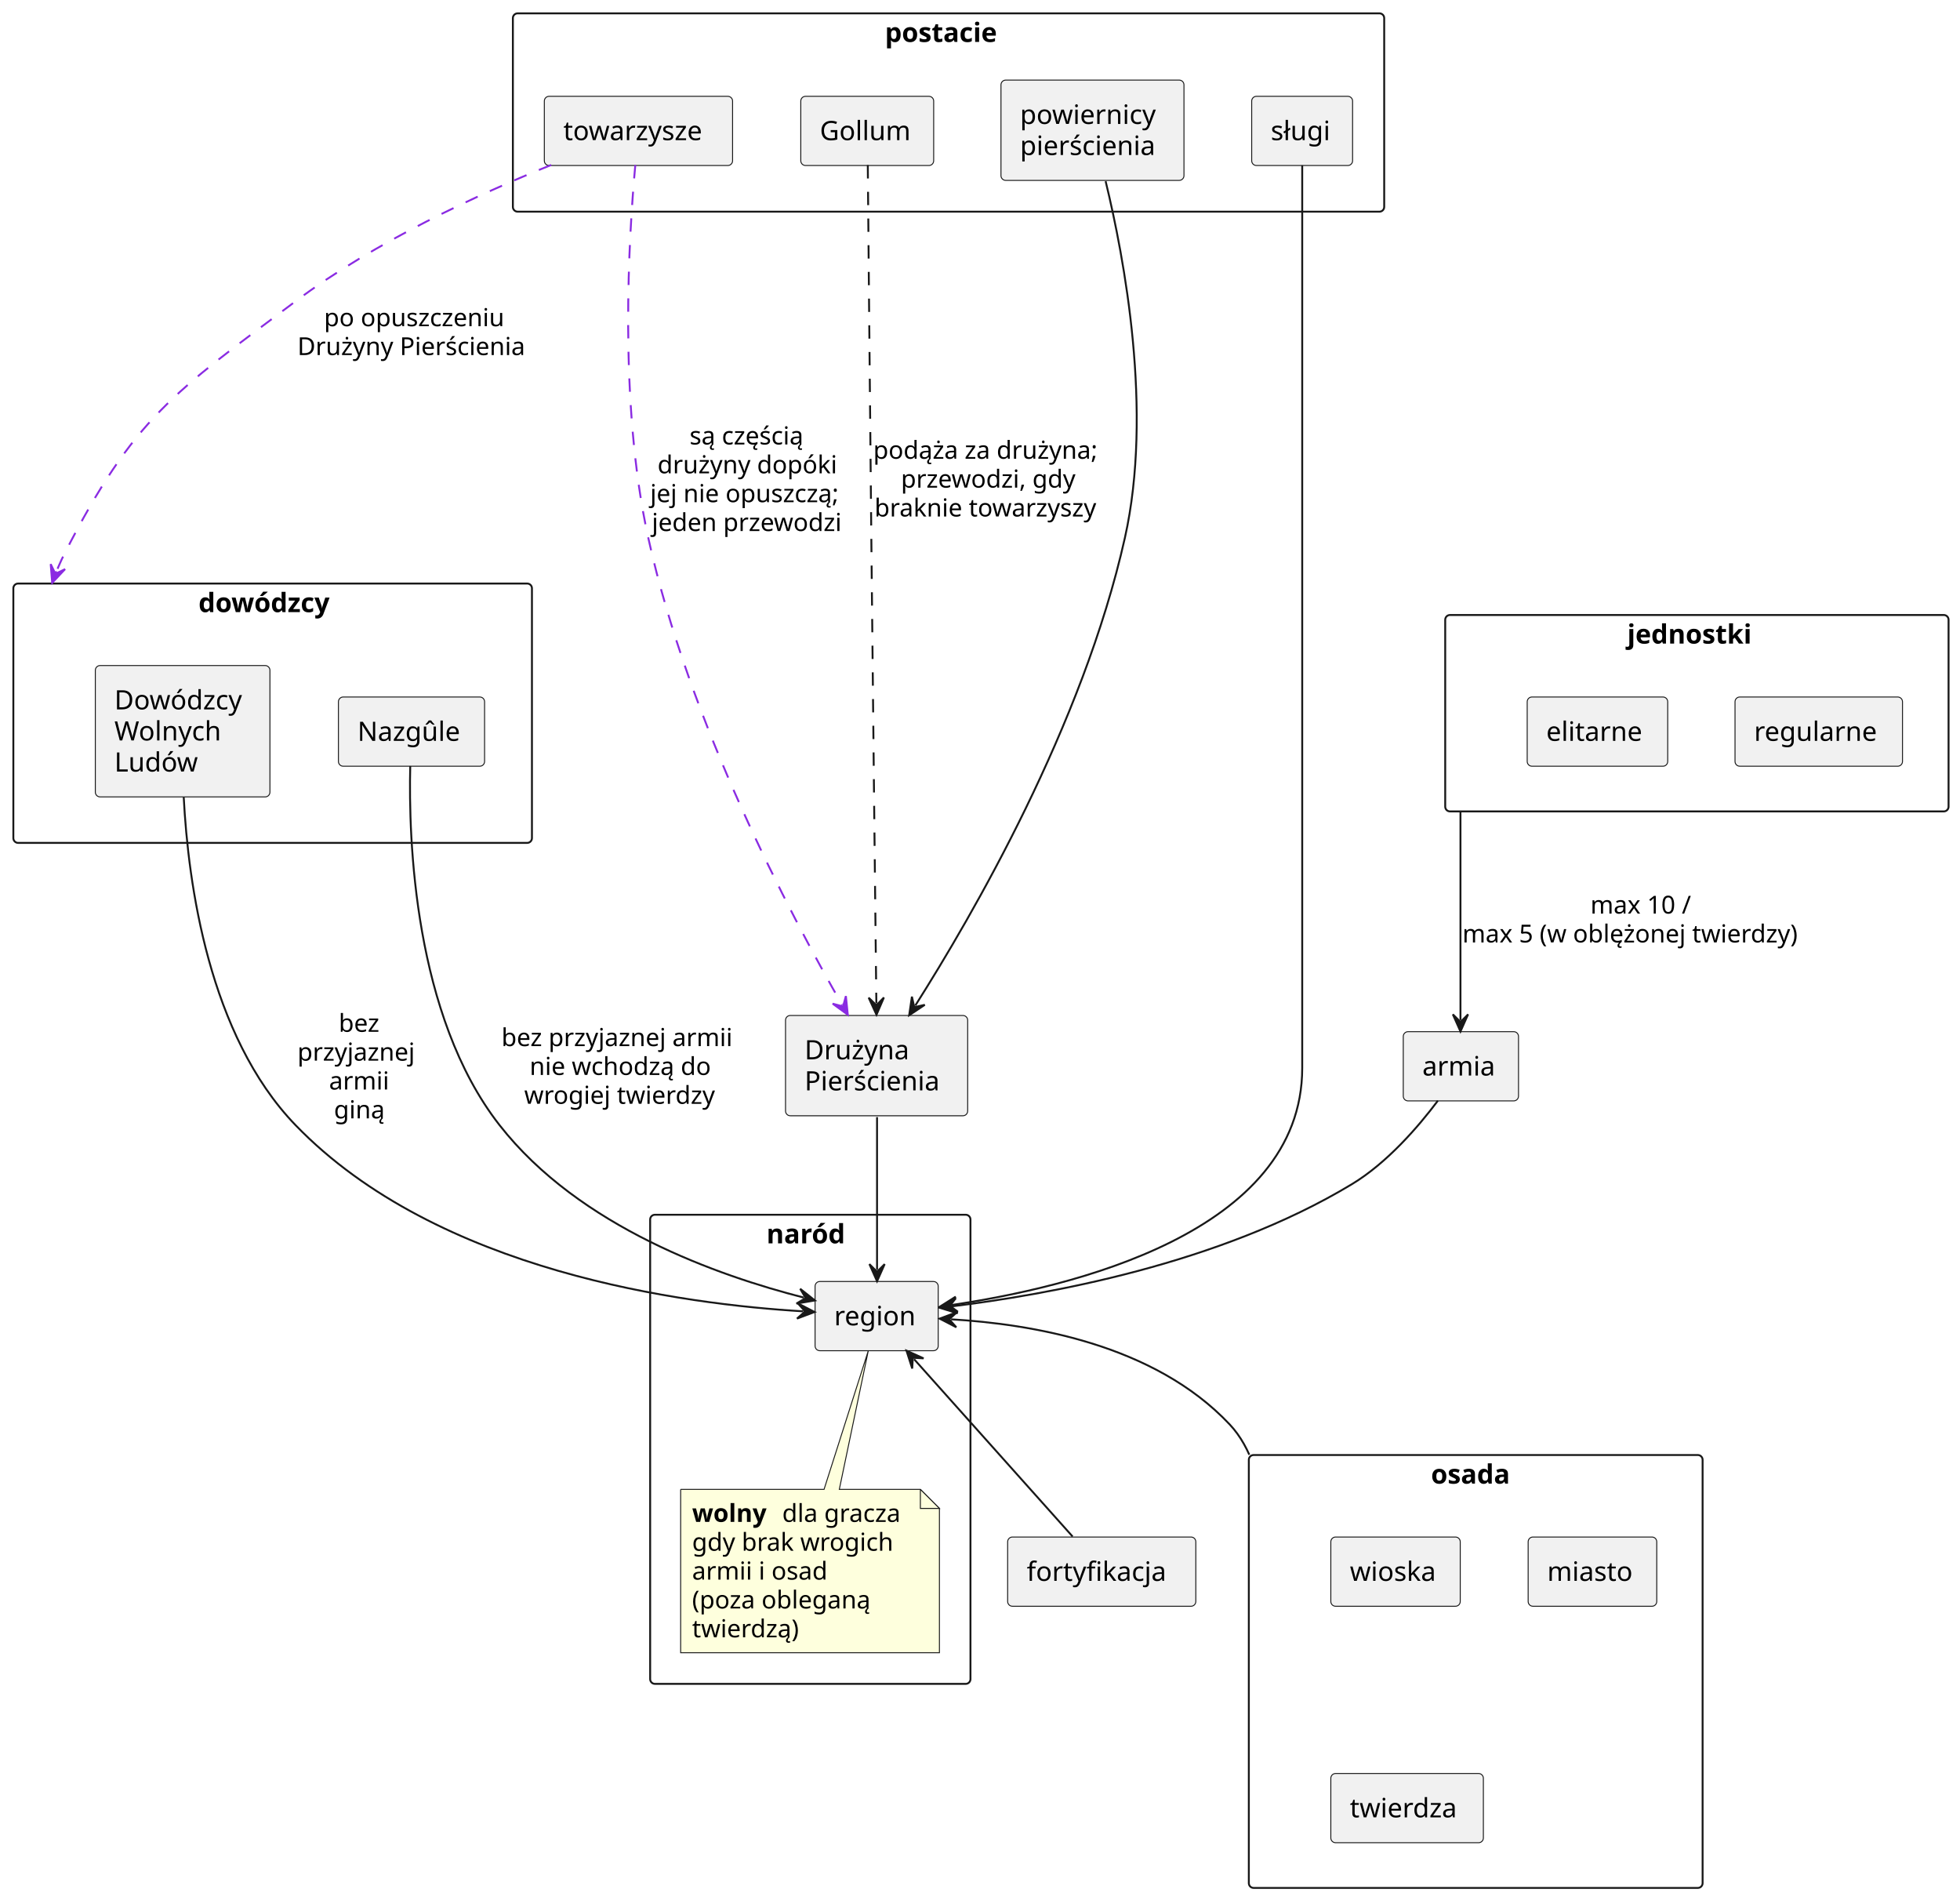
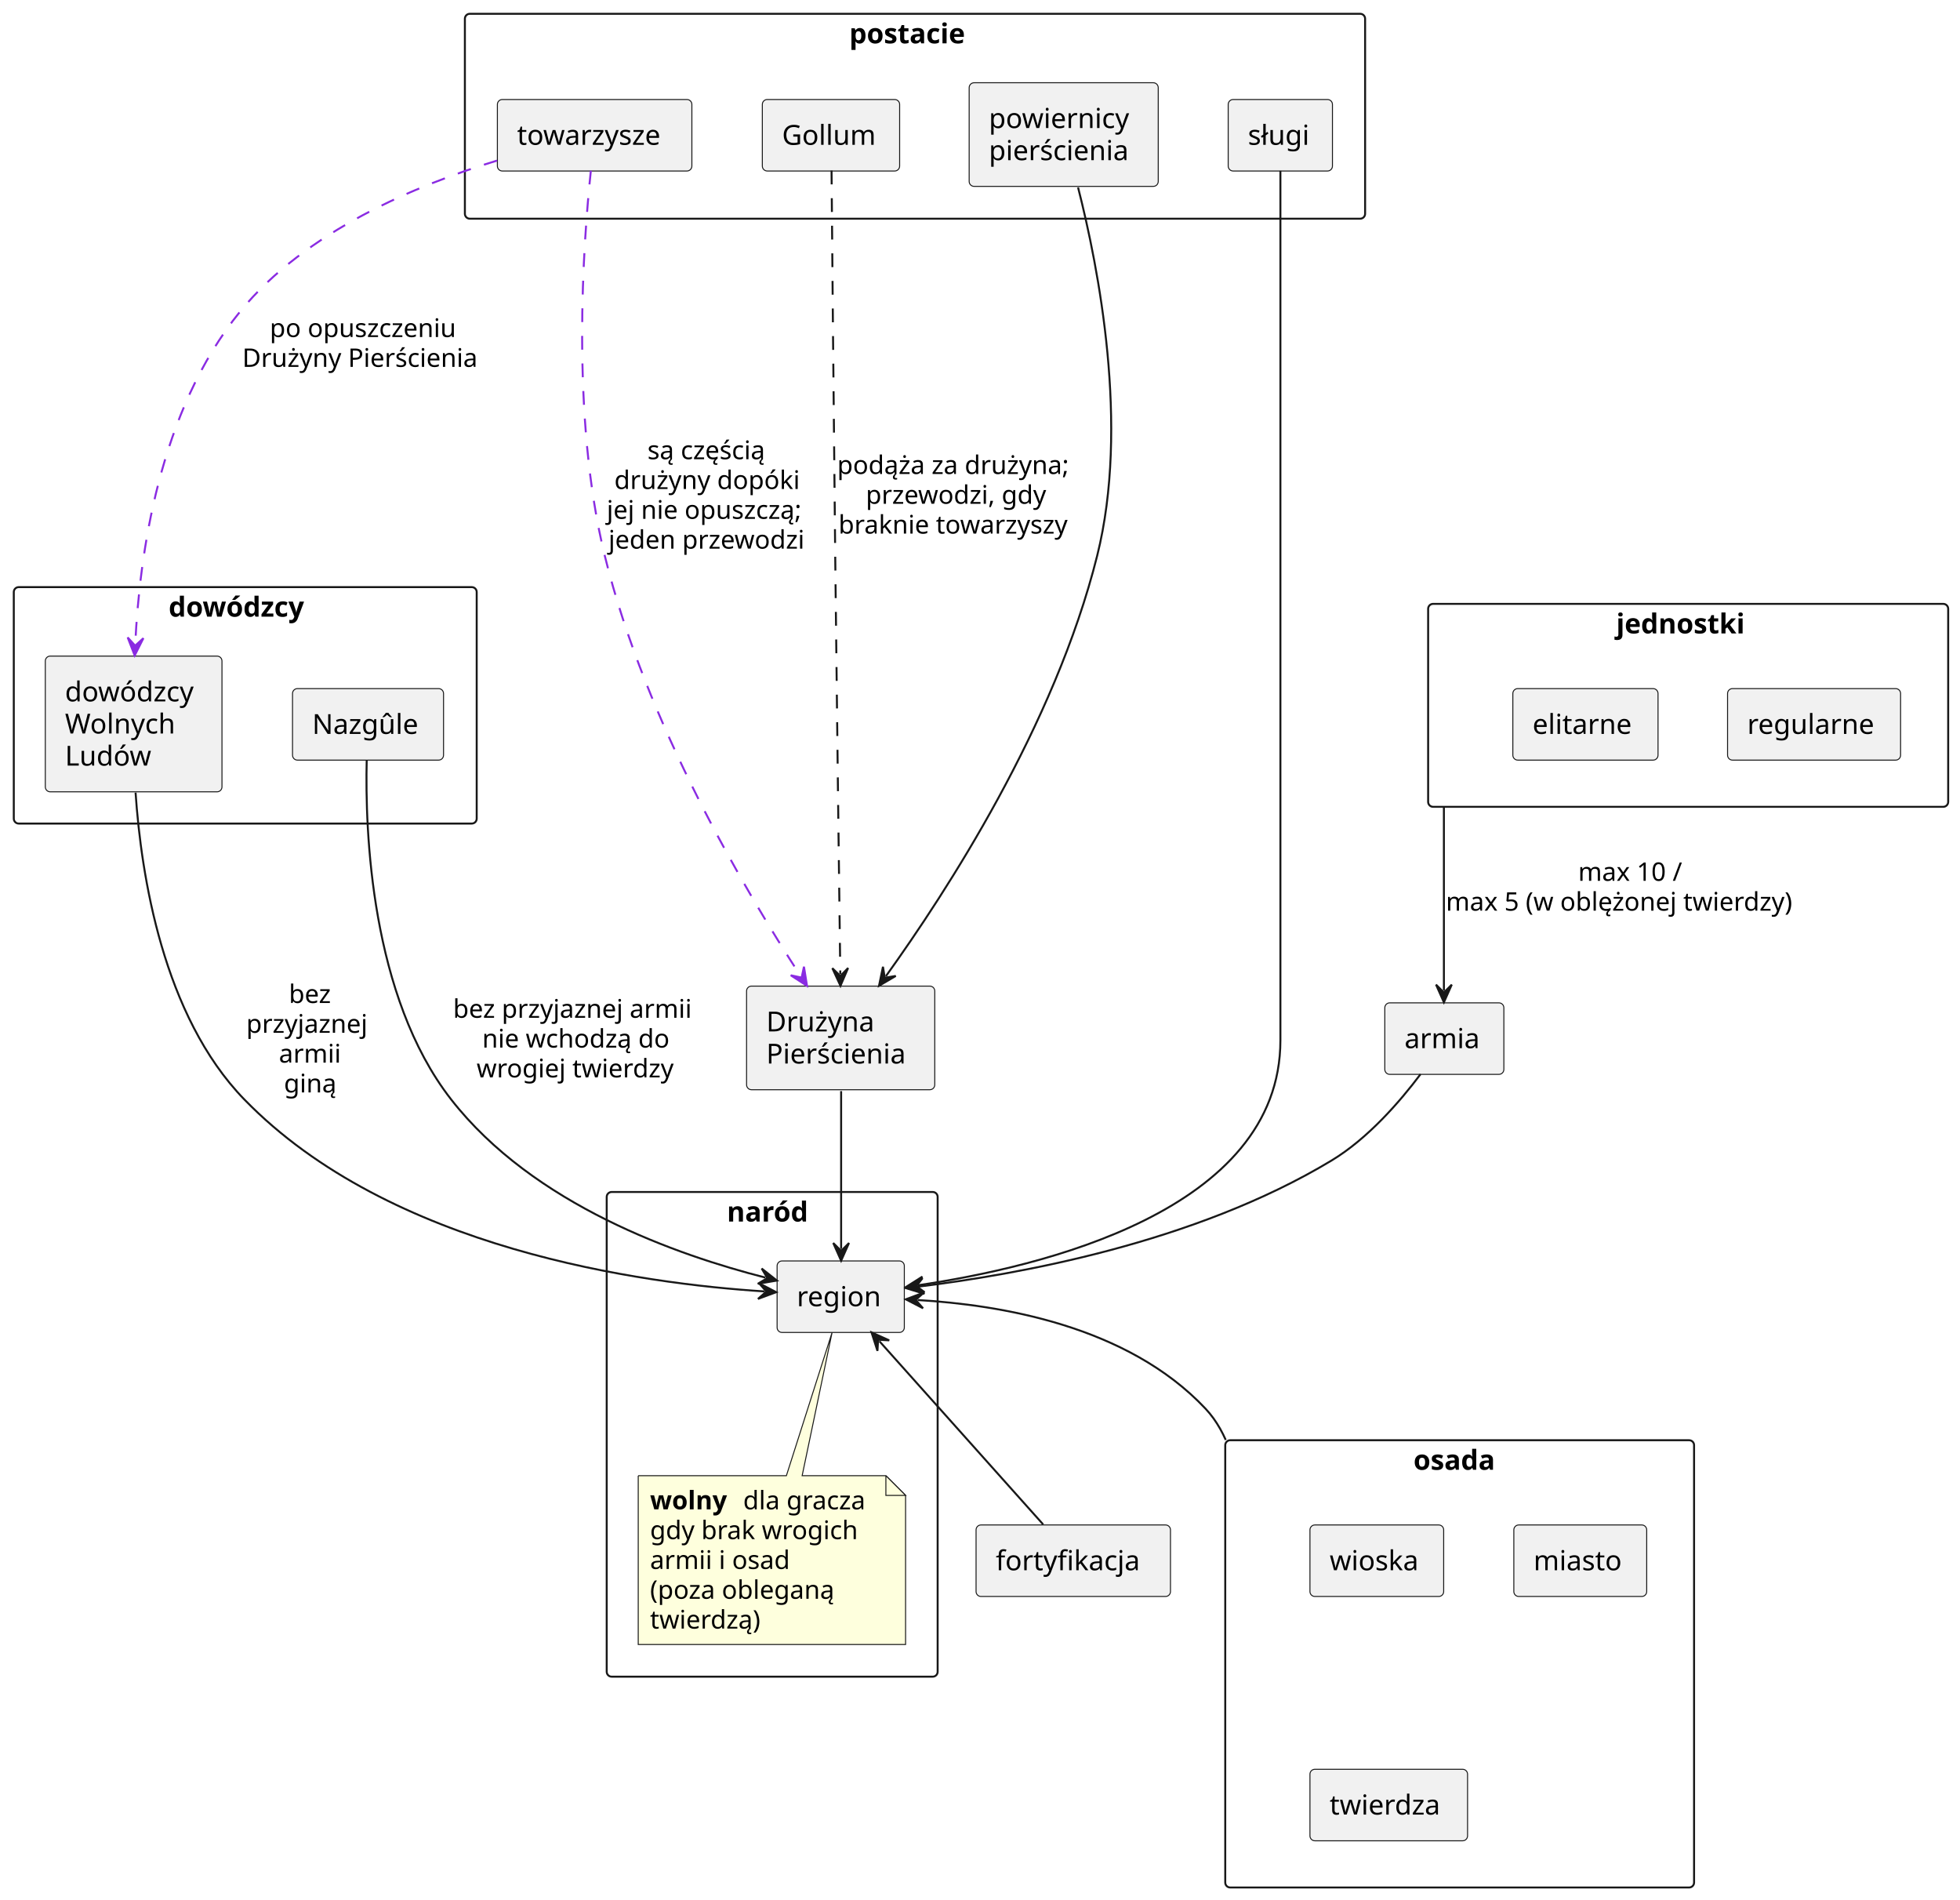
- <svg xmlns="http://www.w3.org/2000/svg" contentStyleType="text/css" height="996px" preserveAspectRatio="none" style="width:1028px;height:996px;background:#FFFFFF;" version="1.1" viewBox="0 0 1028 996" width="1028px" zoomAndPan="magnify">
+ <svg xmlns="http://www.w3.org/2000/svg" contentStyleType="text/css" height="964px" preserveAspectRatio="none" style="width:995px;height:964px;background:#FFFFFF;" version="1.1" viewBox="0 0 995 964" width="995px" zoomAndPan="magnify">
  <defs />
  <g>
    <g id="cluster_postacie">
-       <rect fill="none" height="104" rx="2.5" ry="2.5" style="stroke:#181818;stroke-width:1.0;" width="457" x="269" y="7" />
-       <text fill="#000000" font-family="sans-serif" font-size="14" font-weight="bold" lengthAdjust="spacing" textLength="66.705" x="464.147" y="21.995">postacie</text>
+       <rect fill="none" height="104" rx="2.5" ry="2.5" style="stroke:#181818;stroke-width:1.0;" width="457" x="236" y="7" />
+       <text fill="#000000" font-family="sans-serif" font-size="14" font-weight="bold" lengthAdjust="spacing" textLength="66.705" x="431.147" y="21.995">postacie</text>
    </g>
    <g id="cluster_jednostki">
-       <rect fill="none" height="103" rx="2.5" ry="2.5" style="stroke:#181818;stroke-width:1.0;" width="264" x="758" y="322.5" />
-       <text fill="#000000" font-family="sans-serif" font-size="14" font-weight="bold" lengthAdjust="spacing" textLength="73.035" x="853.482" y="337.495">jednostki</text>
+       <rect fill="none" height="103" rx="2.5" ry="2.5" style="stroke:#181818;stroke-width:1.0;" width="264" x="725" y="306.5" />
+       <text fill="#000000" font-family="sans-serif" font-size="14" font-weight="bold" lengthAdjust="spacing" textLength="73.035" x="820.482" y="321.495">jednostki</text>
    </g>
    <g id="cluster_dowodzcy">
-       <rect fill="none" height="136" rx="2.5" ry="2.5" style="stroke:#181818;stroke-width:1.0;" width="272" x="7" y="306" />
-       <text fill="#000000" font-family="sans-serif" font-size="14" font-weight="bold" lengthAdjust="spacing" textLength="77.786" x="104.107" y="320.995">dowódzcy</text>
+       <rect fill="none" height="120" rx="2.5" ry="2.5" style="stroke:#181818;stroke-width:1.0;" width="235" x="7" y="298" />
+       <text fill="#000000" font-family="sans-serif" font-size="14" font-weight="bold" lengthAdjust="spacing" textLength="77.786" x="85.607" y="312.995">dowódzcy</text>
    </g>
    <g id="cluster_narod">
-       <rect fill="none" height="246" rx="2.5" ry="2.5" style="stroke:#181818;stroke-width:1.0;" width="168" x="341" y="637" />
-       <text fill="#000000" font-family="sans-serif" font-size="14" font-weight="bold" lengthAdjust="spacing" textLength="45.958" x="402.021" y="651.995">naród</text>
+       <rect fill="none" height="246" rx="2.5" ry="2.5" style="stroke:#181818;stroke-width:1.0;" width="168" x="308" y="605" />
+       <text fill="#000000" font-family="sans-serif" font-size="14" font-weight="bold" lengthAdjust="spacing" textLength="45.958" x="369.021" y="619.995">naród</text>
    </g>
    <g id="cluster_osada">
-       <rect fill="none" height="227" rx="2.5" ry="2.5" style="stroke:#181818;stroke-width:1.0;" width="238" x="655" y="763" />
-       <text fill="#000000" font-family="sans-serif" font-size="14" font-weight="bold" lengthAdjust="spacing" textLength="46.867" x="750.566" y="777.995">osada</text>
+       <rect fill="none" height="227" rx="2.5" ry="2.5" style="stroke:#181818;stroke-width:1.0;" width="238" x="622" y="731" />
+       <text fill="#000000" font-family="sans-serif" font-size="14" font-weight="bold" lengthAdjust="spacing" textLength="46.867" x="717.566" y="745.995">osada</text>
    </g>
    <g id="elem_towarzysze">
-       <rect fill="#F1F1F1" height="36.297" rx="2.5" ry="2.5" style="stroke:#181818;stroke-width:0.5;" width="98.73" x="285.5" y="50.5" />
-       <text fill="#000000" font-family="sans-serif" font-size="14" lengthAdjust="spacing" textLength="78.73" x="295.5" y="73.495">towarzysze</text>
+       <rect fill="#F1F1F1" height="36.297" rx="2.5" ry="2.5" style="stroke:#181818;stroke-width:0.5;" width="98.73" x="252.5" y="50.5" />
+       <text fill="#000000" font-family="sans-serif" font-size="14" lengthAdjust="spacing" textLength="78.73" x="262.5" y="73.495">towarzysze</text>
    </g>
    <g id="elem_powiernicy">
-       <rect fill="#F1F1F1" height="52.594" rx="2.5" ry="2.5" style="stroke:#181818;stroke-width:0.5;" width="95.981" x="525" y="42" />
-       <text fill="#000000" font-family="sans-serif" font-size="14" lengthAdjust="spacing" textLength="75.906" x="535" y="64.995">powiernicy</text>
-       <text fill="#000000" font-family="sans-serif" font-size="14" lengthAdjust="spacing" textLength="75.981" x="535" y="81.292">pierścienia</text>
+       <rect fill="#F1F1F1" height="52.594" rx="2.5" ry="2.5" style="stroke:#181818;stroke-width:0.5;" width="95.981" x="492" y="42" />
+       <text fill="#000000" font-family="sans-serif" font-size="14" lengthAdjust="spacing" textLength="75.906" x="502" y="64.995">powiernicy</text>
+       <text fill="#000000" font-family="sans-serif" font-size="14" lengthAdjust="spacing" textLength="75.981" x="502" y="81.292">pierścienia</text>
    </g>
    <g id="elem_Gollum">
-       <rect fill="#F1F1F1" height="36.297" rx="2.5" ry="2.5" style="stroke:#181818;stroke-width:0.5;" width="69.704" x="420" y="50.5" />
-       <text fill="#000000" font-family="sans-serif" font-size="14" lengthAdjust="spacing" textLength="49.704" x="430" y="73.495">Gollum</text>
+       <rect fill="#F1F1F1" height="36.297" rx="2.5" ry="2.5" style="stroke:#181818;stroke-width:0.5;" width="69.704" x="387" y="50.5" />
+       <text fill="#000000" font-family="sans-serif" font-size="14" lengthAdjust="spacing" textLength="49.704" x="397" y="73.495">Gollum</text>
    </g>
    <g id="elem_slugi">
-       <rect fill="#F1F1F1" height="36.297" rx="2.5" ry="2.5" style="stroke:#181818;stroke-width:0.5;" width="52.922" x="656.5" y="50.5" />
-       <text fill="#000000" font-family="sans-serif" font-size="14" lengthAdjust="spacing" textLength="32.922" x="666.5" y="73.495">sługi</text>
+       <rect fill="#F1F1F1" height="36.297" rx="2.5" ry="2.5" style="stroke:#181818;stroke-width:0.5;" width="52.922" x="623.5" y="50.5" />
+       <text fill="#000000" font-family="sans-serif" font-size="14" lengthAdjust="spacing" textLength="32.922" x="633.5" y="73.495">sługi</text>
    </g>
    <g id="elem_regularne">
-       <rect fill="#F1F1F1" height="36.297" rx="2.5" ry="2.5" style="stroke:#181818;stroke-width:0.5;" width="87.84" x="910" y="365.5" />
-       <text fill="#000000" font-family="sans-serif" font-size="14" lengthAdjust="spacing" textLength="67.84" x="920" y="388.495">regularne</text>
+       <rect fill="#F1F1F1" height="36.297" rx="2.5" ry="2.5" style="stroke:#181818;stroke-width:0.5;" width="87.84" x="877" y="349.5" />
+       <text fill="#000000" font-family="sans-serif" font-size="14" lengthAdjust="spacing" textLength="67.84" x="887" y="372.495">regularne</text>
    </g>
    <g id="elem_elitarne">
-       <rect fill="#F1F1F1" height="36.297" rx="2.5" ry="2.5" style="stroke:#181818;stroke-width:0.5;" width="73.703" x="801" y="365.5" />
-       <text fill="#000000" font-family="sans-serif" font-size="14" lengthAdjust="spacing" textLength="53.703" x="811" y="388.495">elitarne</text>
+       <rect fill="#F1F1F1" height="36.297" rx="2.5" ry="2.5" style="stroke:#181818;stroke-width:0.5;" width="73.703" x="768" y="349.5" />
+       <text fill="#000000" font-family="sans-serif" font-size="14" lengthAdjust="spacing" textLength="53.703" x="778" y="372.495">elitarne</text>
    </g>
    <g id="elem_Nazgule">
-       <rect fill="#F1F1F1" height="36.297" rx="2.5" ry="2.5" style="stroke:#181818;stroke-width:0.5;" width="76.663" x="177.5" y="365.5" />
-       <text fill="#000000" font-family="sans-serif" font-size="14" lengthAdjust="spacing" textLength="56.663" x="187.5" y="388.495">Nazgûle</text>
+       <rect fill="#F1F1F1" height="36.297" rx="2.5" ry="2.5" style="stroke:#181818;stroke-width:0.5;" width="76.663" x="148.5" y="349.5" />
+       <text fill="#000000" font-family="sans-serif" font-size="14" lengthAdjust="spacing" textLength="56.663" x="158.5" y="372.495">Nazgûle</text>
    </g>
    <g id="elem_dowodzcyWolnychLudow">
-       <rect fill="#F1F1F1" height="68.891" rx="2.5" ry="2.5" style="stroke:#181818;stroke-width:0.5;" width="91.579" x="50" y="349" />
-       <text fill="#000000" font-family="sans-serif" font-size="14" lengthAdjust="spacing" textLength="71.579" x="60" y="371.995">Dowódzcy</text>
-       <text fill="#000000" font-family="sans-serif" font-size="14" lengthAdjust="spacing" textLength="60.026" x="60" y="388.292">Wolnych</text>
-       <text fill="#000000" font-family="sans-serif" font-size="14" lengthAdjust="spacing" textLength="45.575" x="60" y="404.589">Ludów</text>
+       <rect fill="#F1F1F1" height="68.891" rx="2.5" ry="2.5" style="stroke:#181818;stroke-width:0.5;" width="89.686" x="23" y="333" />
+       <text fill="#000000" font-family="sans-serif" font-size="14" lengthAdjust="spacing" textLength="69.686" x="33" y="355.995">dowódzcy</text>
+       <text fill="#000000" font-family="sans-serif" font-size="14" lengthAdjust="spacing" textLength="60.026" x="33" y="372.292">Wolnych</text>
+       <text fill="#000000" font-family="sans-serif" font-size="14" lengthAdjust="spacing" textLength="45.575" x="33" y="388.589">Ludów</text>
    </g>
    <g id="elem_region">
-       <rect fill="#F1F1F1" height="36.297" rx="2.5" ry="2.5" style="stroke:#181818;stroke-width:0.5;" width="64.584" x="427.5" y="672" />
-       <text fill="#000000" font-family="sans-serif" font-size="14" lengthAdjust="spacing" textLength="44.584" x="437.5" y="694.995">region</text>
+       <rect fill="#F1F1F1" height="36.297" rx="2.5" ry="2.5" style="stroke:#181818;stroke-width:0.5;" width="64.584" x="394.5" y="640" />
+       <text fill="#000000" font-family="sans-serif" font-size="14" lengthAdjust="spacing" textLength="44.584" x="404.5" y="662.995">region</text>
    </g>
    <g id="elem_GMN17">
-       <path d="M357,781 L357,866.664 A0,0 0 0 0 357,866.664 L492.721,866.664 A0,0 0 0 0 492.721,866.664 L492.721,791 L482.721,781 L440.21,781 L455.42,708.26 L432.21,781 L357,781 A0,0 0 0 0 357,781 " fill="#FEFFDD" style="stroke:#181818;stroke-width:0.5;" />
-       <path d="M482.721,781 L482.721,791 L492.721,791 L482.721,781 " fill="#FEFFDD" style="stroke:#181818;stroke-width:0.5;" />
-       <text fill="#000000" font-family="sans-serif" font-size="13" font-weight="bold" lengthAdjust="spacing" textLength="43.126" x="363" y="798.067">wolny</text>
-       <text fill="#000000" font-family="sans-serif" font-size="13" lengthAdjust="spacing" textLength="67.463" x="410.258" y="798.067">dla gracza</text>
-       <text fill="#000000" font-family="sans-serif" font-size="13" lengthAdjust="spacing" textLength="112.734" x="363" y="813.2">gdy brak wrogich</text>
-       <text fill="#000000" font-family="sans-serif" font-size="13" lengthAdjust="spacing" textLength="76.019" x="363" y="828.332">armii i osad</text>
-       <text fill="#000000" font-family="sans-serif" font-size="13" lengthAdjust="spacing" textLength="100.439" x="363" y="843.465">(poza obleganą</text>
-       <text fill="#000000" font-family="sans-serif" font-size="13" lengthAdjust="spacing" textLength="60.798" x="363" y="858.598">twierdzą)</text>
+       <path d="M324,749 L324,834.664 A0,0 0 0 0 324,834.664 L459.721,834.664 A0,0 0 0 0 459.721,834.664 L459.721,759 L449.721,749 L407.21,749 L422.42,676.26 L399.21,749 L324,749 A0,0 0 0 0 324,749 " fill="#FEFFDD" style="stroke:#181818;stroke-width:0.5;" />
+       <path d="M449.721,749 L449.721,759 L459.721,759 L449.721,749 " fill="#FEFFDD" style="stroke:#181818;stroke-width:0.5;" />
+       <text fill="#000000" font-family="sans-serif" font-size="13" font-weight="bold" lengthAdjust="spacing" textLength="43.126" x="330" y="766.067">wolny</text>
+       <text fill="#000000" font-family="sans-serif" font-size="13" lengthAdjust="spacing" textLength="67.463" x="377.258" y="766.067">dla gracza</text>
+       <text fill="#000000" font-family="sans-serif" font-size="13" lengthAdjust="spacing" textLength="112.734" x="330" y="781.2">gdy brak wrogich</text>
+       <text fill="#000000" font-family="sans-serif" font-size="13" lengthAdjust="spacing" textLength="76.019" x="330" y="796.332">armii i osad</text>
+       <text fill="#000000" font-family="sans-serif" font-size="13" lengthAdjust="spacing" textLength="100.439" x="330" y="811.465">(poza obleganą</text>
+       <text fill="#000000" font-family="sans-serif" font-size="13" lengthAdjust="spacing" textLength="60.798" x="330" y="826.598">twierdzą)</text>
    </g>
    <g id="elem_wioska">
-       <rect fill="#F1F1F1" height="36.297" rx="2.5" ry="2.5" style="stroke:#181818;stroke-width:0.5;" width="67.886" x="698" y="806" />
-       <text fill="#000000" font-family="sans-serif" font-size="14" lengthAdjust="spacing" textLength="47.886" x="708" y="828.995">wioska</text>
+       <rect fill="#F1F1F1" height="36.297" rx="2.5" ry="2.5" style="stroke:#181818;stroke-width:0.5;" width="67.886" x="665" y="774" />
+       <text fill="#000000" font-family="sans-serif" font-size="14" lengthAdjust="spacing" textLength="47.886" x="675" y="796.995">wioska</text>
    </g>
    <g id="elem_miasto">
-       <rect fill="#F1F1F1" height="36.297" rx="2.5" ry="2.5" style="stroke:#181818;stroke-width:0.5;" width="67.455" x="801.5" y="806" />
-       <text fill="#000000" font-family="sans-serif" font-size="14" lengthAdjust="spacing" textLength="47.455" x="811.5" y="828.995">miasto</text>
+       <rect fill="#F1F1F1" height="36.297" rx="2.5" ry="2.5" style="stroke:#181818;stroke-width:0.5;" width="67.455" x="768.5" y="774" />
+       <text fill="#000000" font-family="sans-serif" font-size="14" lengthAdjust="spacing" textLength="47.455" x="778.5" y="796.995">miasto</text>
    </g>
    <g id="elem_twierdza">
-       <rect fill="#F1F1F1" height="36.297" rx="2.5" ry="2.5" style="stroke:#181818;stroke-width:0.5;" width="80.013" x="698" y="930" />
-       <text fill="#000000" font-family="sans-serif" font-size="14" lengthAdjust="spacing" textLength="60.013" x="708" y="952.995">twierdza</text>
+       <rect fill="#F1F1F1" height="36.297" rx="2.5" ry="2.5" style="stroke:#181818;stroke-width:0.5;" width="80.013" x="665" y="898" />
+       <text fill="#000000" font-family="sans-serif" font-size="14" lengthAdjust="spacing" textLength="60.013" x="675" y="920.995">twierdza</text>
    </g>
    <g id="elem_druzyna">
-       <rect fill="#F1F1F1" height="52.594" rx="2.5" ry="2.5" style="stroke:#181818;stroke-width:0.5;" width="95.537" x="412" y="532.5" />
-       <text fill="#000000" font-family="sans-serif" font-size="14" lengthAdjust="spacing" textLength="58.495" x="422" y="555.495">Drużyna</text>
-       <text fill="#000000" font-family="sans-serif" font-size="14" lengthAdjust="spacing" textLength="75.537" x="422" y="571.792">Pierścienia</text>
+       <rect fill="#F1F1F1" height="52.594" rx="2.5" ry="2.5" style="stroke:#181818;stroke-width:0.5;" width="95.537" x="379" y="500.5" />
+       <text fill="#000000" font-family="sans-serif" font-size="14" lengthAdjust="spacing" textLength="58.495" x="389" y="523.495">Drużyna</text>
+       <text fill="#000000" font-family="sans-serif" font-size="14" lengthAdjust="spacing" textLength="75.537" x="389" y="539.792">Pierścienia</text>
    </g>
    <g id="elem_armia">
-       <rect fill="#F1F1F1" height="36.297" rx="2.5" ry="2.5" style="stroke:#181818;stroke-width:0.5;" width="60.441" x="736" y="541" />
-       <text fill="#000000" font-family="sans-serif" font-size="14" lengthAdjust="spacing" textLength="40.441" x="746" y="563.995">armia</text>
+       <rect fill="#F1F1F1" height="36.297" rx="2.5" ry="2.5" style="stroke:#181818;stroke-width:0.5;" width="60.441" x="703" y="509" />
+       <text fill="#000000" font-family="sans-serif" font-size="14" lengthAdjust="spacing" textLength="40.441" x="713" y="531.995">armia</text>
    </g>
    <g id="elem_fortyfikacja">
-       <rect fill="#F1F1F1" height="36.297" rx="2.5" ry="2.5" style="stroke:#181818;stroke-width:0.5;" width="98.695" x="528.5" y="806" />
-       <text fill="#000000" font-family="sans-serif" font-size="14" lengthAdjust="spacing" textLength="78.695" x="538.5" y="828.995">fortyfikacja</text>
+       <rect fill="#F1F1F1" height="36.297" rx="2.5" ry="2.5" style="stroke:#181818;stroke-width:0.5;" width="98.695" x="495.5" y="774" />
+       <text fill="#000000" font-family="sans-serif" font-size="14" lengthAdjust="spacing" textLength="78.695" x="505.5" y="796.995">fortyfikacja</text>
    </g>
-     <g id="link_towarzysze_dowodzcy">
-       <path d="M289.1,86.5 C251.05,101.85 196.67,126.79 155,158 C91.3,205.71 70.2,219.13 34,290 C31.688,294.526 29.656,299.313 27.872,304.23 C27.761,304.537 27.651,304.845 27.541,305.153 C27.486,305.308 29.422,299.802 29.368,299.956 " fill="none" id="towarzysze-to-dowodzcy" style="stroke:#8A2BE2;stroke-width:1.0;stroke-dasharray:7.0,7.0;" />
-       <polygon fill="#8A2BE2" points="27.377,305.616,34.137,298.453,29.036,300.899,26.59,295.799,27.377,305.616" style="stroke:#8A2BE2;stroke-width:1.0;" />
-       <text fill="#000000" font-family="sans-serif" font-size="13" lengthAdjust="spacing" textLength="100.439" x="169.94" y="171.067">po opuszczeniu</text>
-       <text fill="#000000" font-family="sans-serif" font-size="13" lengthAdjust="spacing" textLength="128.318" x="156" y="186.2">Drużyny Pierścienia</text>
+     <g id="link_towarzysze_dowodzcyWolnychLudow">
+       <path d="M252.35,81.5 C211.49,93.92 155.1,117.37 122,158 C80.55,208.88 70.842,281.997 68.662,326.717 " fill="none" id="towarzysze-to-dowodzcyWolnychLudow" style="stroke:#8A2BE2;stroke-width:1.0;stroke-dasharray:7.0,7.0;" />
+       <polygon fill="#8A2BE2" points="68.37,332.71,72.803,323.915,68.613,327.716,64.813,323.526,68.37,332.71" style="stroke:#8A2BE2;stroke-width:1.0;" />
+       <text fill="#000000" font-family="sans-serif" font-size="13" lengthAdjust="spacing" textLength="100.439" x="136.94" y="171.067">po opuszczeniu</text>
+       <text fill="#000000" font-family="sans-serif" font-size="13" lengthAdjust="spacing" textLength="128.318" x="123" y="186.2">Drużyny Pierścienia</text>
    </g>
    <g id="link_towarzysze_druzyna">
-       <path d="M333.21,86.57 C329.86,122.99 324.32,210.82 340,282 C361.41,379.21 414.427,479.374 441.677,526.924 " fill="none" id="towarzysze-to-druzyna" style="stroke:#8A2BE2;stroke-width:1.0;stroke-dasharray:7.0,7.0;" />
-       <polygon fill="#8A2BE2" points="444.66,532.13,443.656,522.332,442.174,527.792,436.714,526.31,444.66,532.13" style="stroke:#8A2BE2;stroke-width:1.0;" />
-       <text fill="#000000" font-family="sans-serif" font-size="13" lengthAdjust="spacing" textLength="66.339" x="361.678" y="233.067">są częścią</text>
-       <text fill="#000000" font-family="sans-serif" font-size="13" lengthAdjust="spacing" textLength="99.969" x="344.863" y="248.2">drużyny dopóki</text>
-       <text fill="#000000" font-family="sans-serif" font-size="13" lengthAdjust="spacing" textLength="107.694" x="341" y="263.332">jej nie opuszczą;</text>
-       <text fill="#000000" font-family="sans-serif" font-size="13" lengthAdjust="spacing" textLength="105.923" x="341.885" y="278.465">jeden przewodzi</text>
+       <path d="M299.95,86.63 C296.1,123.17 289.65,211.21 307,282 C327.9,367.28 378.511,452.409 406.411,495.349 " fill="none" id="towarzysze-to-druzyna" style="stroke:#8A2BE2;stroke-width:1.0;stroke-dasharray:7.0,7.0;" />
+       <polygon fill="#8A2BE2" points="409.68,500.38,408.131,490.654,406.956,496.187,401.422,495.012,409.68,500.38" style="stroke:#8A2BE2;stroke-width:1.0;" />
+       <text fill="#000000" font-family="sans-serif" font-size="13" lengthAdjust="spacing" textLength="66.339" x="328.678" y="233.067">są częścią</text>
+       <text fill="#000000" font-family="sans-serif" font-size="13" lengthAdjust="spacing" textLength="99.969" x="311.863" y="248.2">drużyny dopóki</text>
+       <text fill="#000000" font-family="sans-serif" font-size="13" lengthAdjust="spacing" textLength="107.694" x="308" y="263.332">jej nie opuszczą;</text>
+       <text fill="#000000" font-family="sans-serif" font-size="13" lengthAdjust="spacing" textLength="105.923" x="308.885" y="278.465">jeden przewodzi</text>
    </g>
    <g id="link_Gollum_druzyna">
-       <path d="M455.15,86.58 C455.48,122.66 456.26,209.32 457,282 C457.93,374 459.081,477.25 459.641,526.13 " fill="none" id="Gollum-to-druzyna" style="stroke:#181818;stroke-width:1.0;stroke-dasharray:7.0,7.0;" />
-       <polygon fill="#181818" points="459.71,532.13,463.607,523.085,459.653,527.13,455.607,523.176,459.71,532.13" style="stroke:#181818;stroke-width:1.0;" />
-       <text fill="#000000" font-family="sans-serif" font-size="13" lengthAdjust="spacing" textLength="127.207" x="458" y="240.567">podąża za drużyna;</text>
-       <text fill="#000000" font-family="sans-serif" font-size="13" lengthAdjust="spacing" textLength="98.154" x="472.527" y="255.7">przewodzi, gdy</text>
-       <text fill="#000000" font-family="sans-serif" font-size="13" lengthAdjust="spacing" textLength="125.874" x="458.666" y="270.832">braknie towarzyszy</text>
+       <path d="M422.14,86.58 C422.45,122.66 423.21,209.32 424,282 C424.86,361.64 426.002,449.901 426.582,494.361 " fill="none" id="Gollum-to-druzyna" style="stroke:#181818;stroke-width:1.0;stroke-dasharray:7.0,7.0;" />
+       <polygon fill="#181818" points="426.66,500.36,430.542,491.309,426.595,495.36,422.543,491.413,426.66,500.36" style="stroke:#181818;stroke-width:1.0;" />
+       <text fill="#000000" font-family="sans-serif" font-size="13" lengthAdjust="spacing" textLength="127.207" x="425" y="240.567">podąża za drużyna;</text>
+       <text fill="#000000" font-family="sans-serif" font-size="13" lengthAdjust="spacing" textLength="98.154" x="439.527" y="255.7">przewodzi, gdy</text>
+       <text fill="#000000" font-family="sans-serif" font-size="13" lengthAdjust="spacing" textLength="125.874" x="425.666" y="270.832">braknie towarzyszy</text>
    </g>
    <g id="link_powiernicy_druzyna">
-       <path d="M579.89,95.03 C589.66,135.28 604.83,215.72 590,282 C567.97,380.47 509.952,480.152 480.062,527.312 " fill="none" id="powiernicy-to-druzyna" style="stroke:#181818;stroke-width:1.0;" />
-       <polygon fill="#181818" points="476.85,532.38,485.047,526.92,479.527,528.157,478.289,522.637,476.85,532.38" style="stroke:#181818;stroke-width:1.0;" />
+       <path d="M547.28,95.12 C557.59,135.5 573.46,216.11 557,282 C535.42,368.38 480.36,452.816 449.74,495.456 " fill="none" id="powiernicy-to-druzyna" style="stroke:#181818;stroke-width:1.0;" />
+       <polygon fill="#181818" points="446.24,500.33,454.739,495.353,449.156,496.269,448.241,490.687,446.24,500.33" style="stroke:#181818;stroke-width:1.0;" />
    </g>
    <g id="link_slugi_region">
-       <path d="M683,86.71 C683,107.25 683,142.63 683,173 C683,173 683,173 683,560 C683,646.77 560.876,675.237 498.836,684.357 " fill="none" id="slugi-to-region" style="stroke:#181818;stroke-width:1.0;" />
-       <polygon fill="#181818" points="492.9,685.23,502.386,687.879,497.847,684.503,501.223,679.964,492.9,685.23" style="stroke:#181818;stroke-width:1.0;" />
+       <path d="M650,86.71 C650,107.25 650,142.63 650,173 C650,173 650,173 650,528 C650,614.77 527.876,643.237 465.836,652.357 " fill="none" id="slugi-to-region" style="stroke:#181818;stroke-width:1.0;" />
+       <polygon fill="#181818" points="459.9,653.23,469.386,655.879,464.847,652.503,468.223,647.964,459.9,653.23" style="stroke:#181818;stroke-width:1.0;" />
    </g>
    <g id="link_Nazgule_region">
-       <path d="M215.17,401.72 C214.23,439.84 217.07,532.55 262,590 C304.02,643.74 377.148,669.061 421.608,680.451 " fill="none" id="Nazgule-to-region" style="stroke:#181818;stroke-width:1.0;" />
-       <polygon fill="#181818" points="427.42,681.94,419.694,675.832,422.576,680.699,417.709,683.581,427.42,681.94" style="stroke:#181818;stroke-width:1.0;" />
-       <text fill="#000000" font-family="sans-serif" font-size="13" lengthAdjust="spacing" textLength="130.901" x="263" y="548.567">bez przyjaznej armii</text>
-       <text fill="#000000" font-family="sans-serif" font-size="13" lengthAdjust="spacing" textLength="101.334" x="277.784" y="563.7">nie wchodzą do</text>
-       <text fill="#000000" font-family="sans-serif" font-size="13" lengthAdjust="spacing" textLength="106.99" x="274.956" y="578.832">wrogiej twierdzy</text>
+       <path d="M186.16,385.72 C185.3,421.66 188.16,505.66 229,558 C270.97,611.78 344.117,637.094 388.587,648.464 " fill="none" id="Nazgule-to-region" style="stroke:#181818;stroke-width:1.0;" />
+       <polygon fill="#181818" points="394.4,649.95,386.671,643.845,389.556,648.712,384.69,651.596,394.4,649.95" style="stroke:#181818;stroke-width:1.0;" />
+       <text fill="#000000" font-family="sans-serif" font-size="13" lengthAdjust="spacing" textLength="130.901" x="230" y="516.567">bez przyjaznej armii</text>
+       <text fill="#000000" font-family="sans-serif" font-size="13" lengthAdjust="spacing" textLength="101.334" x="244.784" y="531.7">nie wchodzą do</text>
+       <text fill="#000000" font-family="sans-serif" font-size="13" lengthAdjust="spacing" textLength="106.99" x="241.956" y="546.832">wrogiej twierdzy</text>
    </g>
    <g id="link_dowodzcyWolnychLudow_region">
-       <path d="M96.36,418.02 C98.68,463.06 109.48,542.89 155,590 C229.66,667.27 359.111,683.943 421.251,687.643 " fill="none" id="dowodzcyWolnychLudow-to-region" style="stroke:#181818;stroke-width:1.0;" />
-       <polygon fill="#181818" points="427.24,688,418.494,683.472,422.249,687.703,418.018,691.458,427.24,688" style="stroke:#181818;stroke-width:1.0;" />
-       <text fill="#000000" font-family="sans-serif" font-size="13" lengthAdjust="spacing" textLength="23.074" x="177.645" y="541.067">bez</text>
-       <text fill="#000000" font-family="sans-serif" font-size="13" lengthAdjust="spacing" textLength="66.365" x="156" y="556.2">przyjaznej</text>
-       <text fill="#000000" font-family="sans-serif" font-size="13" lengthAdjust="spacing" textLength="33.198" x="172.583" y="571.332">armii</text>
-       <text fill="#000000" font-family="sans-serif" font-size="13" lengthAdjust="spacing" textLength="28.069" x="175.148" y="586.465">giną</text>
+       <path d="M68.82,402.29 C71.67,444.28 82.75,515.56 124,558 C198.25,634.39 326.172,651.496 388.042,655.466 " fill="none" id="dowodzcyWolnychLudow-to-region" style="stroke:#181818;stroke-width:1.0;" />
+       <polygon fill="#181818" points="394.03,655.85,385.305,651.282,389.04,655.53,384.792,659.265,394.03,655.85" style="stroke:#181818;stroke-width:1.0;" />
+       <text fill="#000000" font-family="sans-serif" font-size="13" lengthAdjust="spacing" textLength="23.074" x="146.645" y="509.067">bez</text>
+       <text fill="#000000" font-family="sans-serif" font-size="13" lengthAdjust="spacing" textLength="66.365" x="125" y="524.2">przyjaznej</text>
+       <text fill="#000000" font-family="sans-serif" font-size="13" lengthAdjust="spacing" textLength="33.198" x="141.583" y="539.332">armii</text>
+       <text fill="#000000" font-family="sans-serif" font-size="13" lengthAdjust="spacing" textLength="28.069" x="144.148" y="554.465">giną</text>
    </g>
    <g id="link_jednostki_armia">
-       <path d="M766,426.003 C766,426.468 766,426.935 766,427.404 C766,428.343 766,429.291 766,430.248 C766,432.161 766,434.109 766,436.087 C766,440.041 766,444.114 766,448.261 C766,481.442 766,513.46 766,534.91 " fill="none" id="jednostki-to-armia" style="stroke:#181818;stroke-width:1.0;" />
-       <polygon fill="#181818" points="766,540.91,770,531.91,766,535.91,762,531.91,766,540.91" style="stroke:#181818;stroke-width:1.0;" />
-       <text fill="#000000" font-family="sans-serif" font-size="13" lengthAdjust="spacing" textLength="57.51" x="834.142" y="479.067">max 10 /</text>
-       <text fill="#000000" font-family="sans-serif" font-size="13" lengthAdjust="spacing" textLength="191.794" x="767" y="494.2">max 5 (w oblężonej twierdzy)</text>
+       <path d="M733,409.684 C733,409.898 733,410.112 733,410.326 C733,410.755 733,411.185 733,411.618 C733,412.483 733,413.355 733,414.234 C733,417.75 733,421.373 733,425.067 C733,454.62 733,482.71 733,502.75 " fill="none" id="jednostki-to-armia" style="stroke:#181818;stroke-width:1.0;" />
+       <polygon fill="#181818" points="733,508.75,737,499.75,733,503.75,729,499.75,733,508.75" style="stroke:#181818;stroke-width:1.0;" />
+       <text fill="#000000" font-family="sans-serif" font-size="13" lengthAdjust="spacing" textLength="57.51" x="801.142" y="447.067">max 10 /</text>
+       <text fill="#000000" font-family="sans-serif" font-size="13" lengthAdjust="spacing" textLength="191.794" x="734" y="462.2">max 5 (w oblężonej twierdzy)</text>
    </g>
    <g id="link_armia_region">
-       <path d="M754.14,577.21 C743.77,591.01 727.49,609.84 709,621 C639.17,663.14 548.736,679.005 498.836,685.076 " fill="none" id="armia-to-region" style="stroke:#181818;stroke-width:1.0;" />
-       <polygon fill="#181818" points="492.88,685.8,502.297,688.684,497.843,685.196,501.331,680.742,492.88,685.8" style="stroke:#181818;stroke-width:1.0;" />
+       <path d="M721.14,545.21 C710.77,559.01 694.49,577.84 676,589 C606.17,631.14 515.736,647.005 465.836,653.076 " fill="none" id="armia-to-region" style="stroke:#181818;stroke-width:1.0;" />
+       <polygon fill="#181818" points="459.88,653.8,469.297,656.684,464.843,653.196,468.331,648.742,459.88,653.8" style="stroke:#181818;stroke-width:1.0;" />
    </g>
    <g id="link_druzyna_region">
-       <path d="M460,585.8 C460,611.38 460,643.86 460,665.89 " fill="none" id="druzyna-to-region" style="stroke:#181818;stroke-width:1.0;" />
-       <polygon fill="#181818" points="460,671.89,464,662.89,460,666.89,456,662.89,460,671.89" style="stroke:#181818;stroke-width:1.0;" />
+       <path d="M427,553.8 C427,579.38 427,611.86 427,633.89 " fill="none" id="druzyna-to-region" style="stroke:#181818;stroke-width:1.0;" />
+       <polygon fill="#181818" points="427,639.89,431,630.89,427,634.89,423,630.89,427,639.89" style="stroke:#181818;stroke-width:1.0;" />
    </g>
    <g id="link_region_osada">
-       <path d="M498.82,691.835 C540.309,694.295 605.11,704.59 645,747 C647.88,750.062 650.326,753.498 652.402,757.171 C653.44,759.007 654.385,760.903 655.245,762.841 " fill="none" id="region-backto-osada" style="stroke:#181818;stroke-width:1.0;" />
-       <polygon fill="#181818" points="492.83,691.48,501.577,696.006,497.821,691.776,502.051,688.02,492.83,691.48" style="stroke:#181818;stroke-width:1.0;" />
+       <path d="M465.82,659.835 C507.31,662.295 572.11,672.59 612,715 C614.88,718.062 617.326,721.498 619.402,725.171 C620.44,727.007 621.385,728.903 622.245,730.841 " fill="none" id="region-backto-osada" style="stroke:#181818;stroke-width:1.0;" />
+       <polygon fill="#181818" points="459.83,659.48,468.577,664.006,464.821,659.776,469.051,656.02,459.83,659.48" style="stroke:#181818;stroke-width:1.0;" />
    </g>
    <g id="link_region_fortyfikacja">
-       <path d="M479.429,712.733 C502.039,738.023 539.95,780.44 562.57,805.74 " fill="none" id="region-backto-fortyfikacja" style="stroke:#181818;stroke-width:1.0;" />
-       <polygon fill="#181818" points="475.43,708.26,478.447,717.635,478.762,711.987,484.411,712.303,475.43,708.26" style="stroke:#181818;stroke-width:1.0;" />
+       <path d="M446.429,680.733 C469.039,706.023 506.95,748.44 529.57,773.74 " fill="none" id="region-backto-fortyfikacja" style="stroke:#181818;stroke-width:1.0;" />
+       <polygon fill="#181818" points="442.43,676.26,445.447,685.635,445.762,679.987,451.411,680.303,442.43,676.26" style="stroke:#181818;stroke-width:1.0;" />
    </g>
  </g>
</svg>
